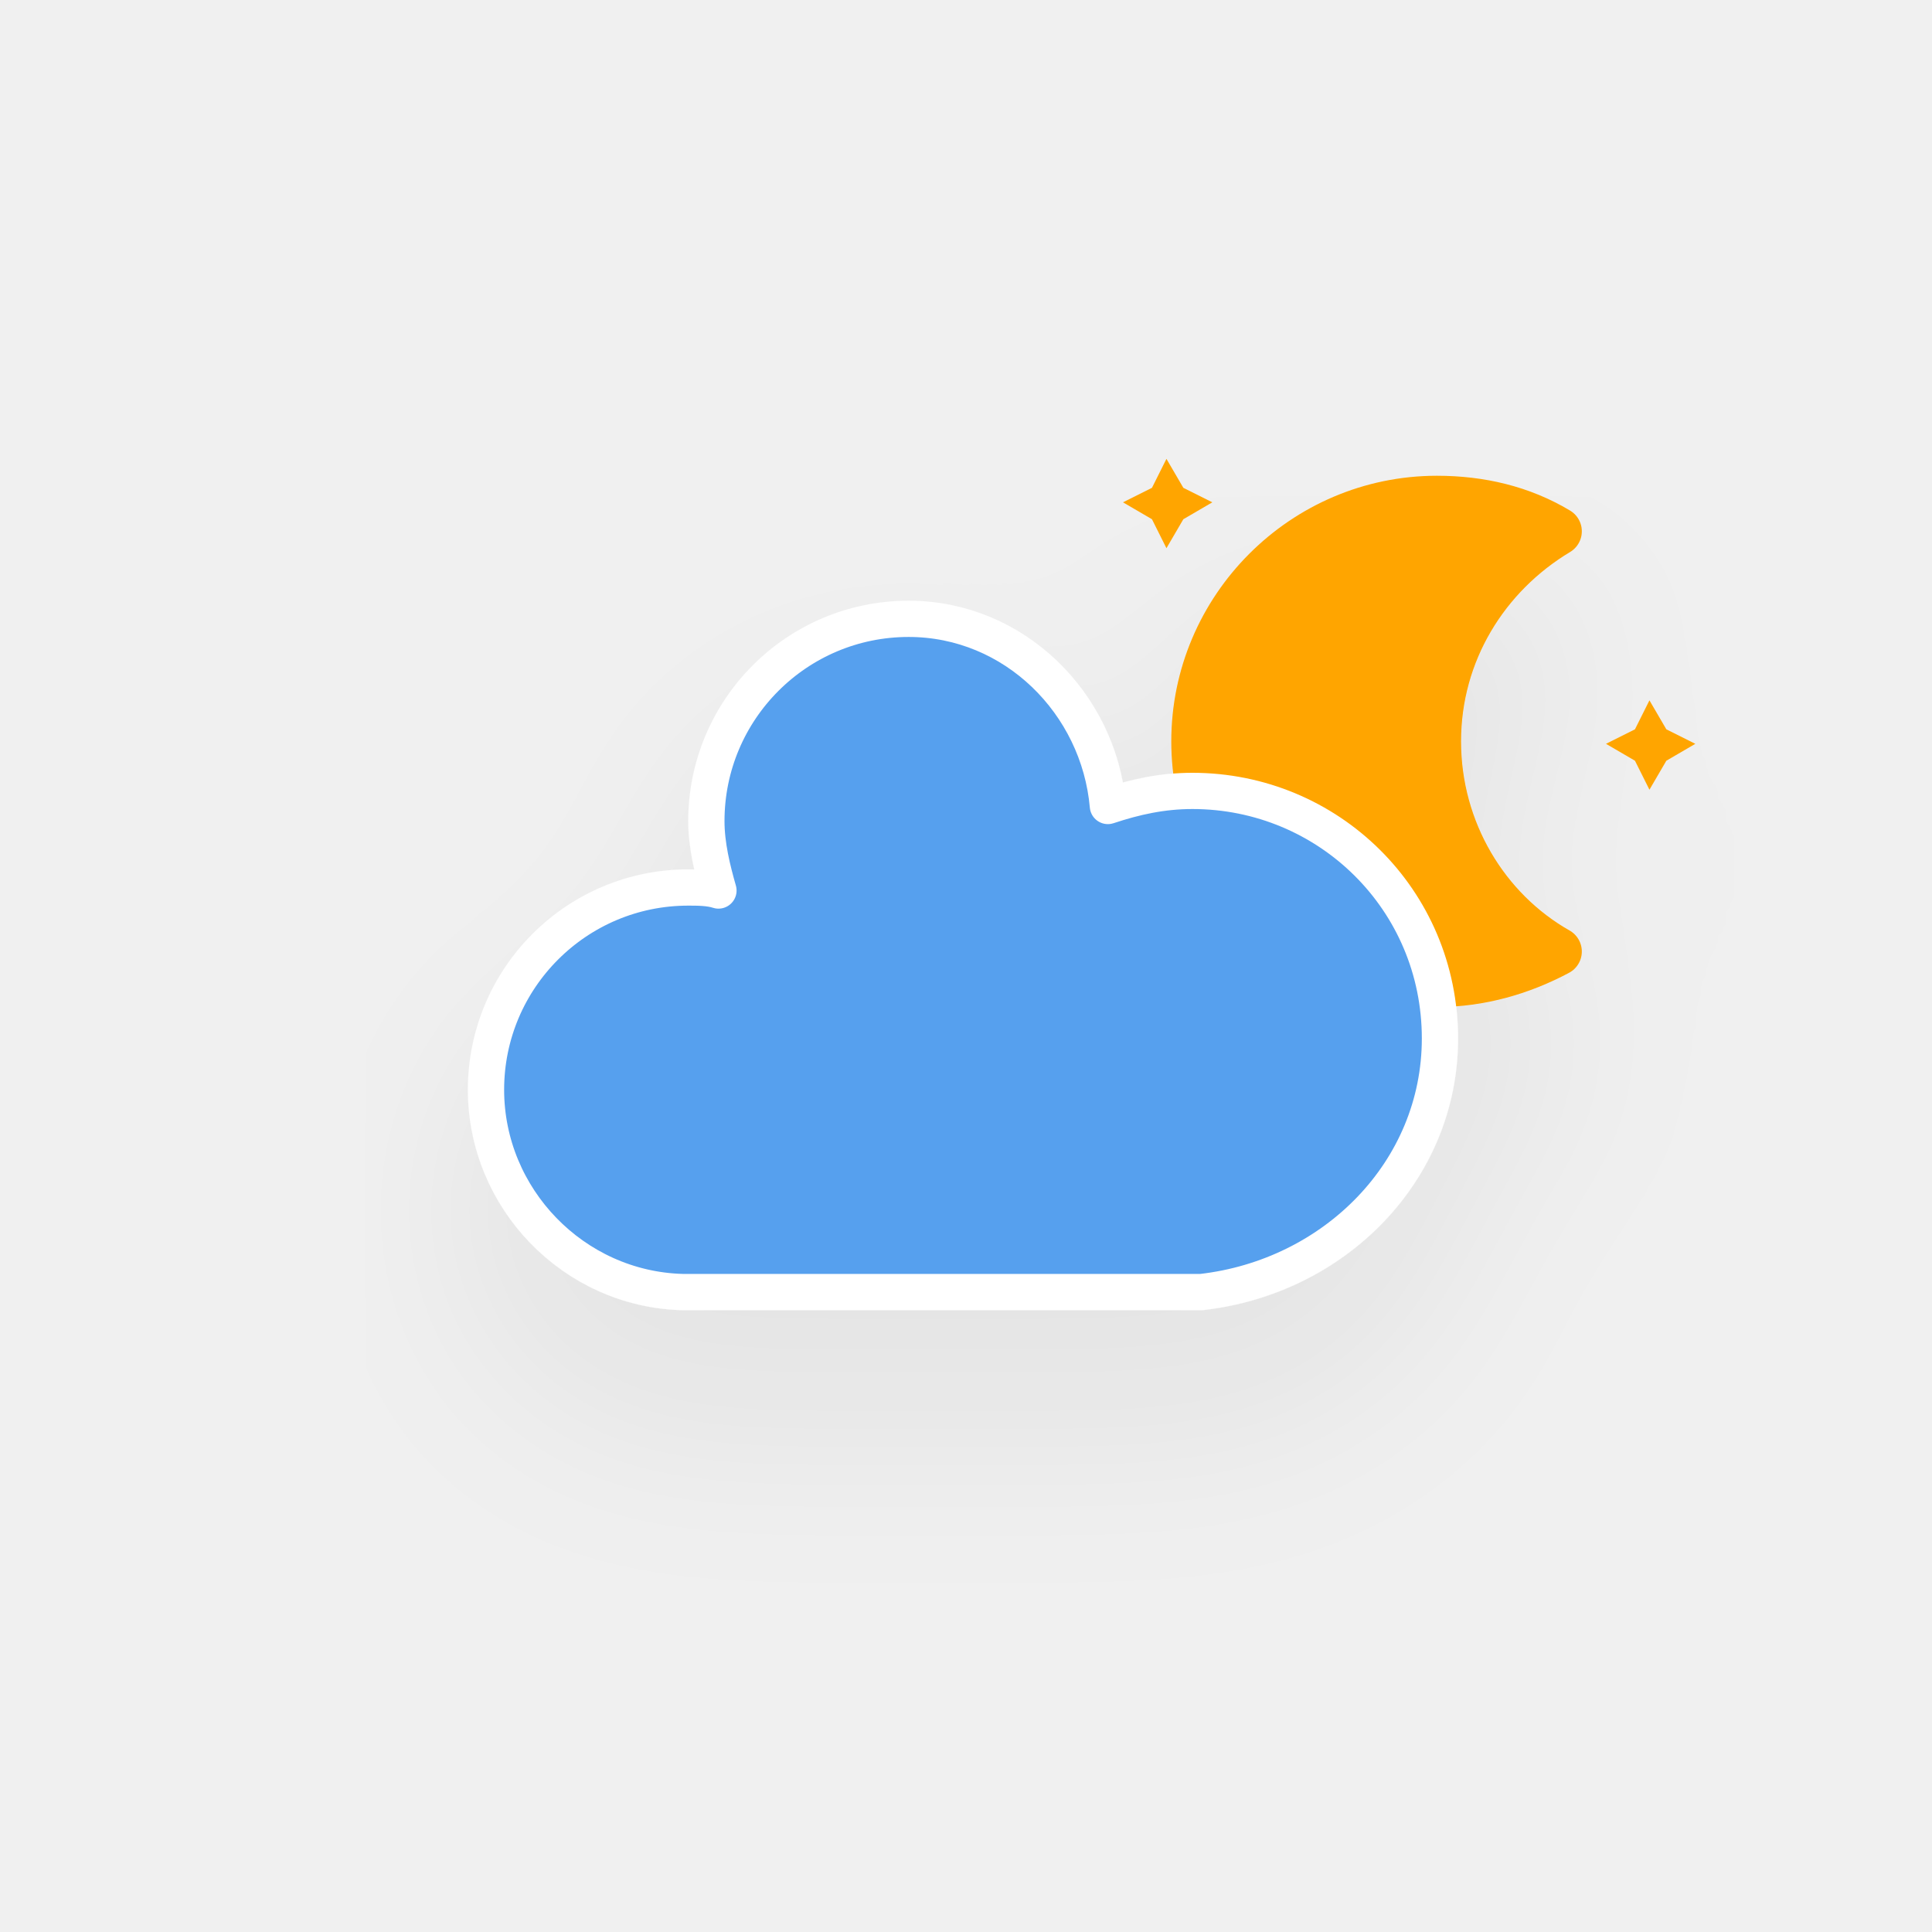
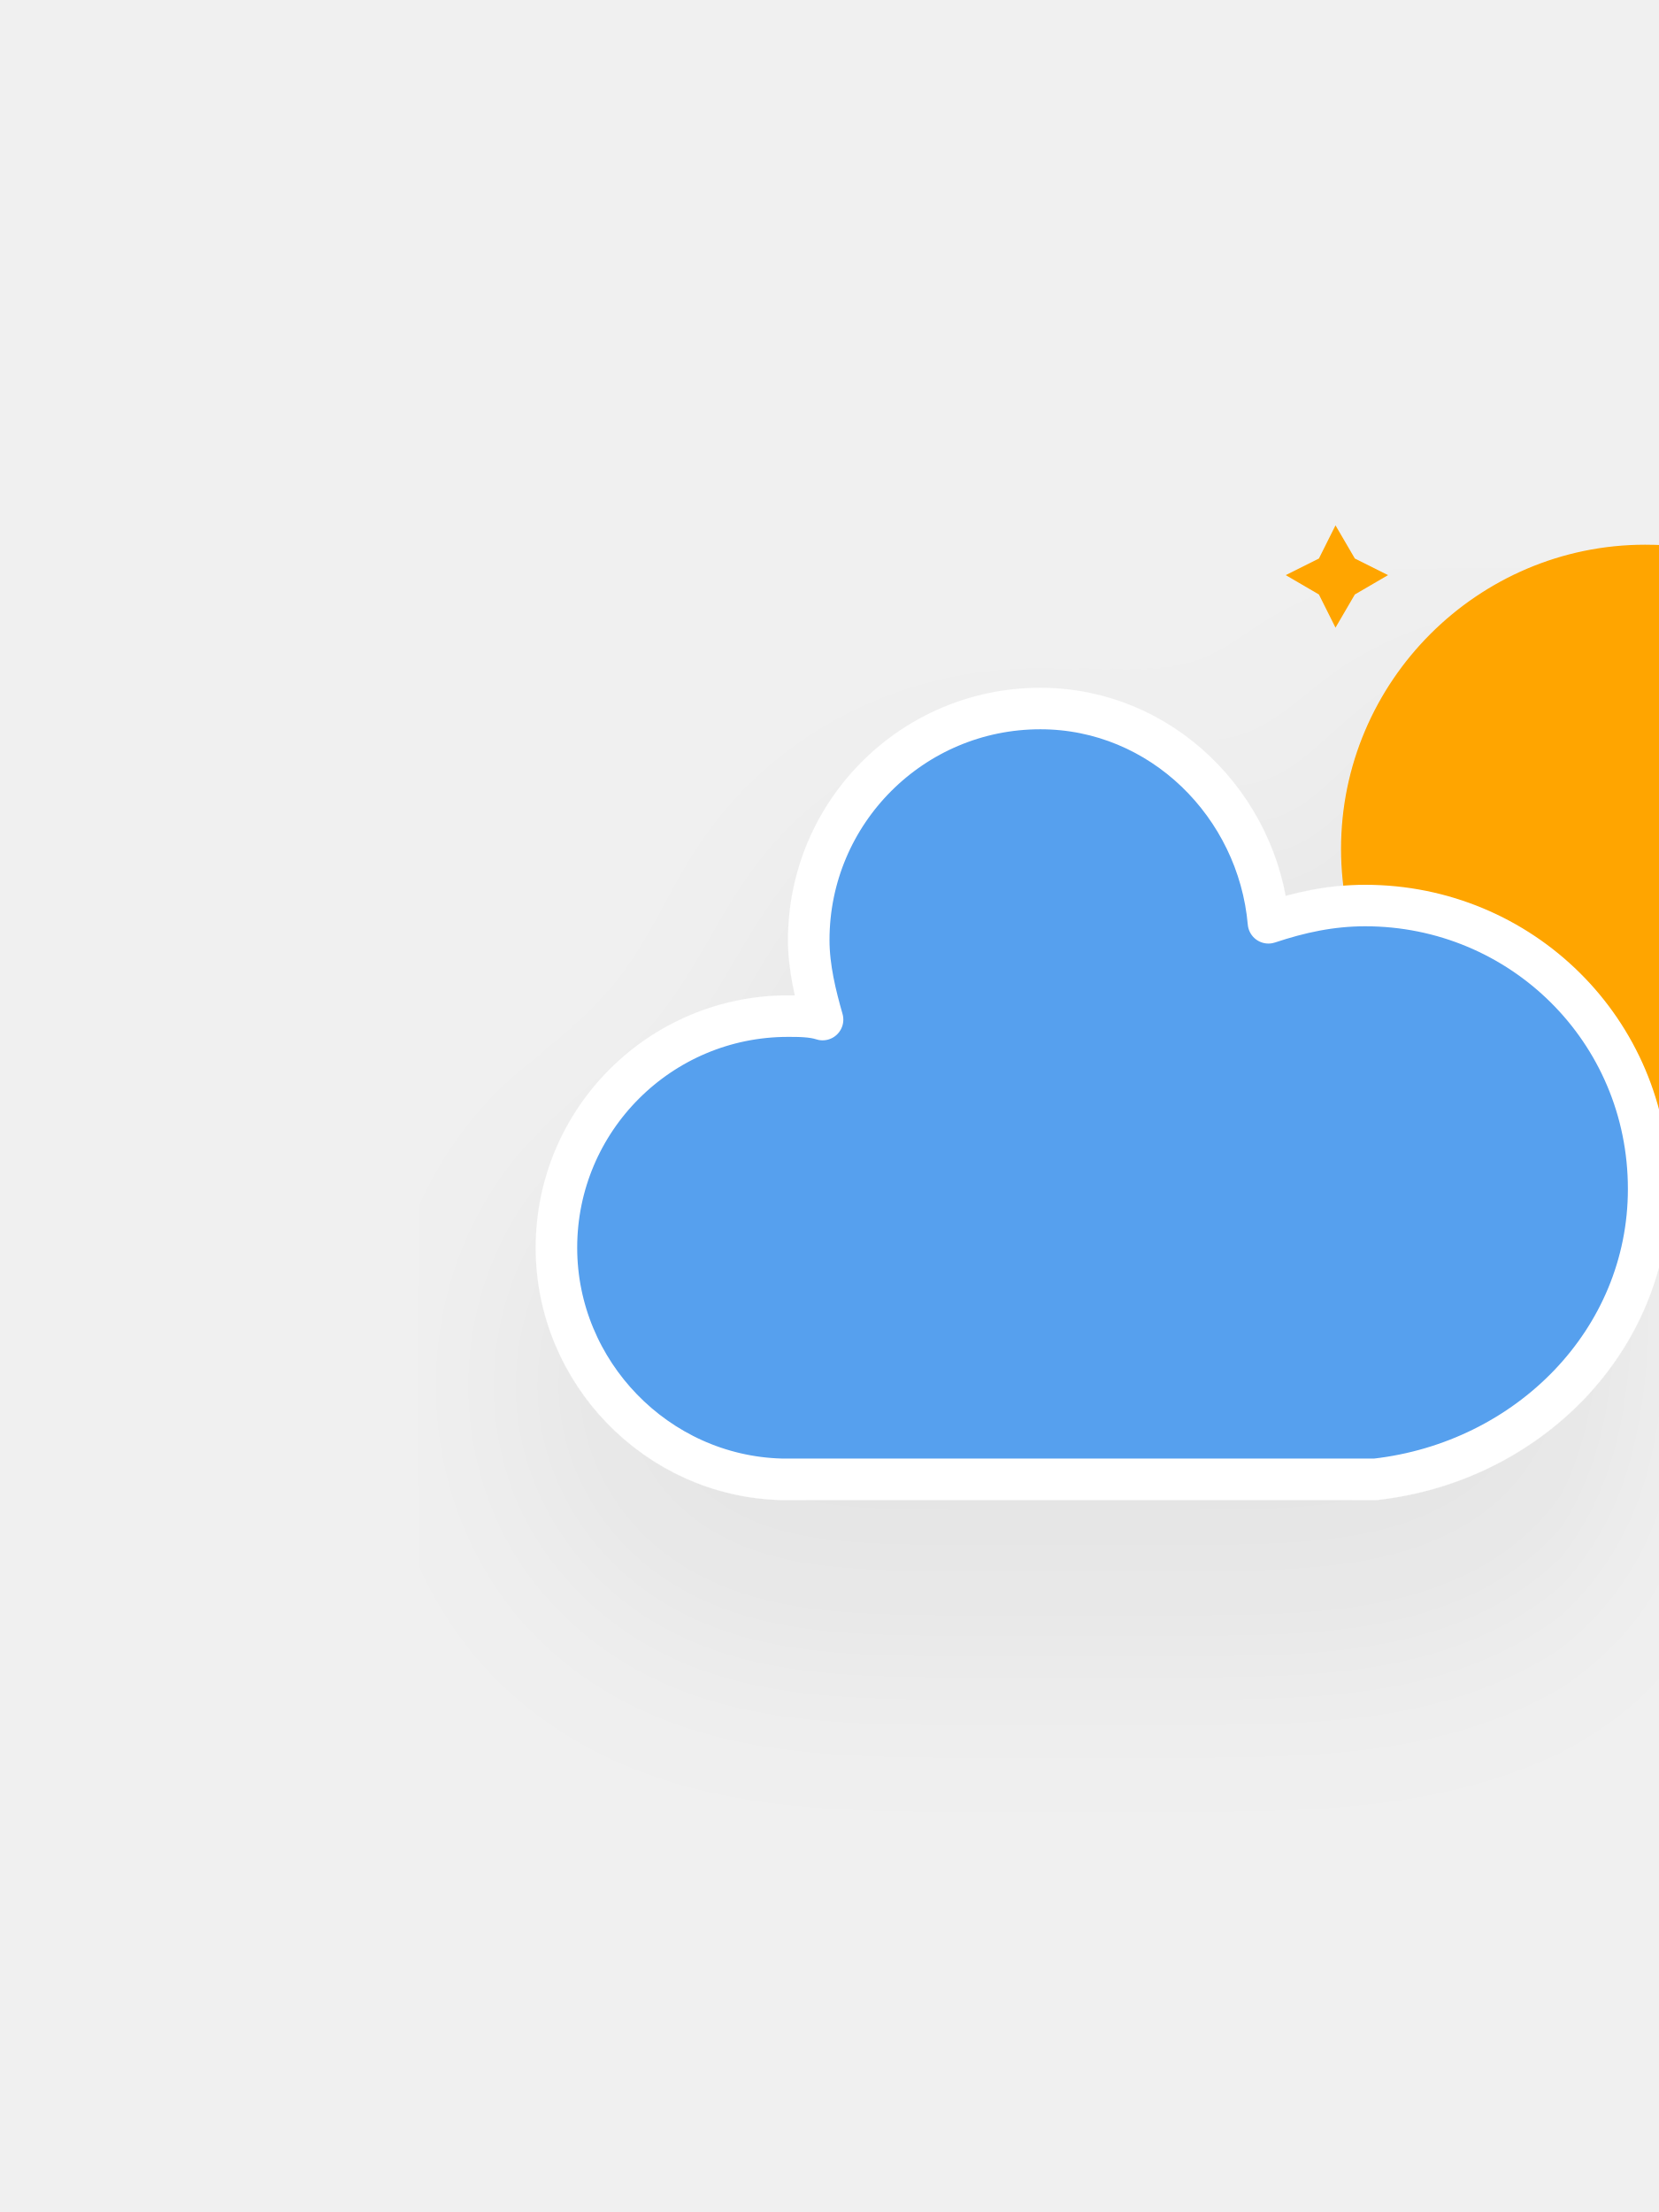
- <svg xmlns="http://www.w3.org/2000/svg" version="1.1" width="64" height="64" viewbox="0 0 64 64">
+ <svg xmlns="http://www.w3.org/2000/svg" version="1.1" viewBox="0 0 48 64">
  <defs>
    <filter id="blur" width="200%" height="200%">
      <feGaussianBlur in="SourceAlpha" stdDeviation="3" />
      <feOffset dx="0" dy="4" result="offsetblur" />
      <feComponentTransfer>
        <feFuncA type="linear" slope="0.05" />
      </feComponentTransfer>
      <feMerge>
        <feMergeNode />
        <feMergeNode in="SourceGraphic" />
      </feMerge>
    </filter>
    <style type="text/css">
/*
** CLOUDS
*/
@keyframes am-weather-cloud-2 {
  0% {
    -webkit-transform: translate(0px,0px);
       -moz-transform: translate(0px,0px);
        -ms-transform: translate(0px,0px);
            transform: translate(0px,0px);
  }

  50% {
    -webkit-transform: translate(2px,0px);
       -moz-transform: translate(2px,0px);
        -ms-transform: translate(2px,0px);
            transform: translate(2px,0px);
  }

  100% {
    -webkit-transform: translate(0px,0px);
       -moz-transform: translate(0px,0px);
        -ms-transform: translate(0px,0px);
            transform: translate(0px,0px);
  }
}

.am-weather-cloud-2 {
  -webkit-animation-name: am-weather-cloud-2;
     -moz-animation-name: am-weather-cloud-2;
          animation-name: am-weather-cloud-2;
  -webkit-animation-duration: 3s;
     -moz-animation-duration: 3s;
          animation-duration: 3s;
  -webkit-animation-timing-function: linear;
     -moz-animation-timing-function: linear;
          animation-timing-function: linear;
  -webkit-animation-iteration-count: infinite;
     -moz-animation-iteration-count: infinite;
          animation-iteration-count: infinite;
}

/*
** MOON
*/
@keyframes am-weather-moon {
  0% {
    -webkit-transform: rotate(0deg);
       -moz-transform: rotate(0deg);
        -ms-transform: rotate(0deg);
            transform: rotate(0deg);
  }

  50% {
    -webkit-transform: rotate(15deg);
       -moz-transform: rotate(15deg);
        -ms-transform: rotate(15deg);
            transform: rotate(15deg);
  }

  100% {
    -webkit-transform: rotate(0deg);
       -moz-transform: rotate(0deg);
        -ms-transform: rotate(0deg);
            transform: rotate(0deg);
  }
}

.am-weather-moon {
  -webkit-animation-name: am-weather-moon;
     -moz-animation-name: am-weather-moon;
      -ms-animation-name: am-weather-moon;
          animation-name: am-weather-moon;
  -webkit-animation-duration: 6s;
     -moz-animation-duration: 6s;
      -ms-animation-duration: 6s;
          animation-duration: 6s;
  -webkit-animation-timing-function: linear;
     -moz-animation-timing-function: linear;
      -ms-animation-timing-function: linear;
          animation-timing-function: linear;
  -webkit-animation-iteration-count: infinite;
     -moz-animation-iteration-count: infinite;
      -ms-animation-iteration-count: infinite;
          animation-iteration-count: infinite;
  -webkit-transform-origin: 12.5px 15.15px 0; /* TODO FF CENTER ISSUE */
     -moz-transform-origin: 12.5px 15.15px 0; /* TODO FF CENTER ISSUE */
      -ms-transform-origin: 12.5px 15.15px 0; /* TODO FF CENTER ISSUE */
          transform-origin: 12.5px 15.15px 0; /* TODO FF CENTER ISSUE */
}

@keyframes am-weather-moon-star-1 {
  0% {
    opacity: 0;
  }

  100% {
    opacity: 1;
  }
}

.am-weather-moon-star-1 {
  -webkit-animation-name: am-weather-moon-star-1;
     -moz-animation-name: am-weather-moon-star-1;
      -ms-animation-name: am-weather-moon-star-1;
          animation-name: am-weather-moon-star-1;
  -webkit-animation-delay: 3s;
     -moz-animation-delay: 3s;
      -ms-animation-delay: 3s;
          animation-delay: 3s;
  -webkit-animation-duration: 5s;
     -moz-animation-duration: 5s;
      -ms-animation-duration: 5s;
          animation-duration: 5s;
  -webkit-animation-timing-function: linear;
     -moz-animation-timing-function: linear;
      -ms-animation-timing-function: linear;
          animation-timing-function: linear;
  -webkit-animation-iteration-count: 1;
     -moz-animation-iteration-count: 1;
      -ms-animation-iteration-count: 1;
          animation-iteration-count: 1;
}

@keyframes am-weather-moon-star-2 {
  0% {
    opacity: 0;
  }

  100% {
    opacity: 1;
  }
}

.am-weather-moon-star-2 {
  -webkit-animation-name: am-weather-moon-star-2;
     -moz-animation-name: am-weather-moon-star-2;
      -ms-animation-name: am-weather-moon-star-2;
          animation-name: am-weather-moon-star-2;
  -webkit-animation-delay: 5s;
     -moz-animation-delay: 5s;
      -ms-animation-delay: 5s;
          animation-delay: 5s;
  -webkit-animation-duration: 4s;
     -moz-animation-duration: 4s;
      -ms-animation-duration: 4s;
          animation-duration: 4s;
  -webkit-animation-timing-function: linear;
     -moz-animation-timing-function: linear;
      -ms-animation-timing-function: linear;
          animation-timing-function: linear;
  -webkit-animation-iteration-count: 1;
     -moz-animation-iteration-count: 1;
      -ms-animation-iteration-count: 1;
          animation-iteration-count: 1;
}
        </style>
  </defs>
  <g filter="url(#blur)" id="cloudy-night-3">
    <g transform="translate(20,10)">
      <g transform="translate(16,4), scale(0.8)">
        <g class="am-weather-moon-star-1">
          <polygon fill="orange" points="3.3,1.5 4,2.7 5.2,3.3 4,4 3.3,5.2 2.7,4 1.5,3.3 2.7,2.7" stroke="none" stroke-miterlimit="10" />
        </g>
        <g class="am-weather-moon-star-2">
          <polygon fill="orange" points="3.3,1.5 4,2.7 5.2,3.3 4,4 3.3,5.2 2.7,4 1.5,3.3 2.7,2.7" stroke="none" stroke-miterlimit="10" transform="translate(20,10)" />
        </g>
        <g class="am-weather-moon">
          <path d="M14.5,13.2c0-3.7,2-6.9,5-8.7   c-1.5-0.9-3.2-1.3-5-1.3c-5.5,0-10,4.5-10,10s4.5,10,10,10c1.8,0,3.5-0.5,5-1.3C16.5,20.2,14.5,16.9,14.5,13.2z" fill="orange" stroke="orange" stroke-linejoin="round" stroke-width="2" />
        </g>
      </g>
      <g class="am-weather-cloud-2">
        <path d="M47.7,35.4    c0-4.6-3.7-8.2-8.2-8.2c-1,0-1.9,0.2-2.8,0.5c-0.3-3.4-3.1-6.2-6.6-6.2c-3.7,0-6.7,3-6.7,6.7c0,0.8,0.2,1.6,0.4,2.3    c-0.3-0.1-0.7-0.1-1-0.1c-3.7,0-6.7,3-6.7,6.7c0,3.6,2.9,6.6,6.5,6.7l17.2,0C44.2,43.3,47.7,39.8,47.7,35.4z" fill="#57A0EE" stroke="white" stroke-linejoin="round" stroke-width="1.2" transform="translate(-20,-11)" />
      </g>
    </g>
  </g>
</svg>
